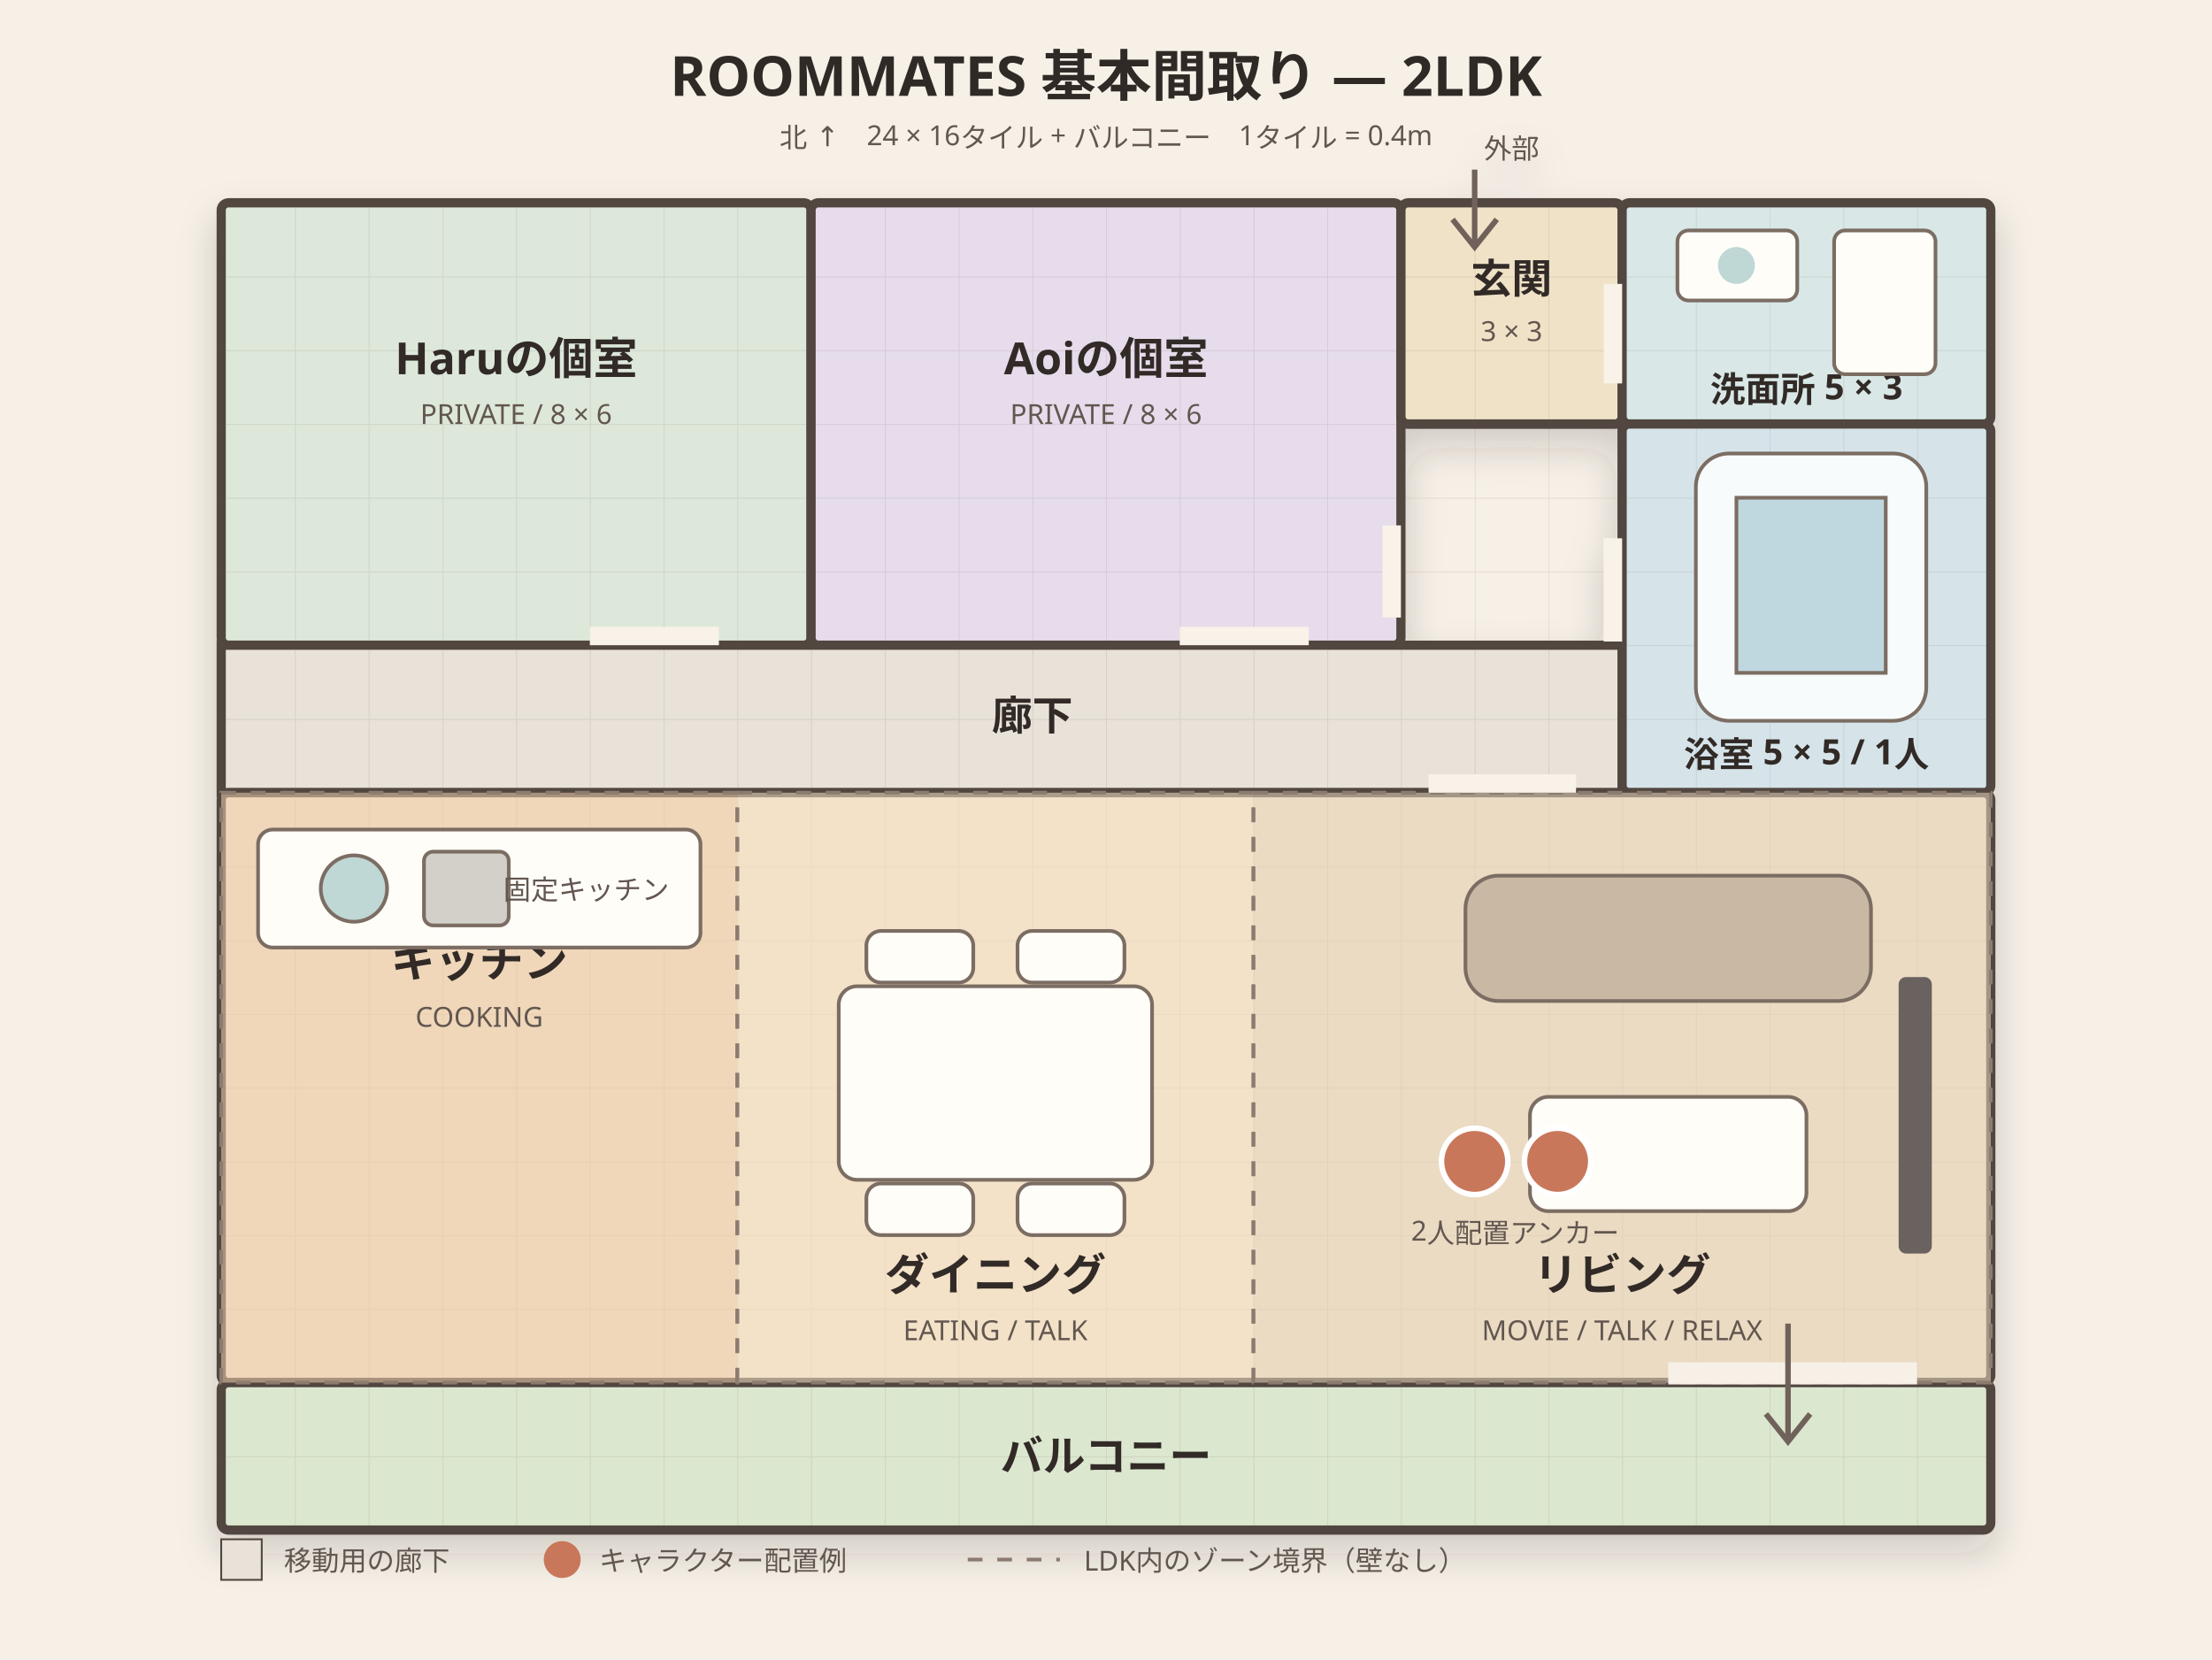
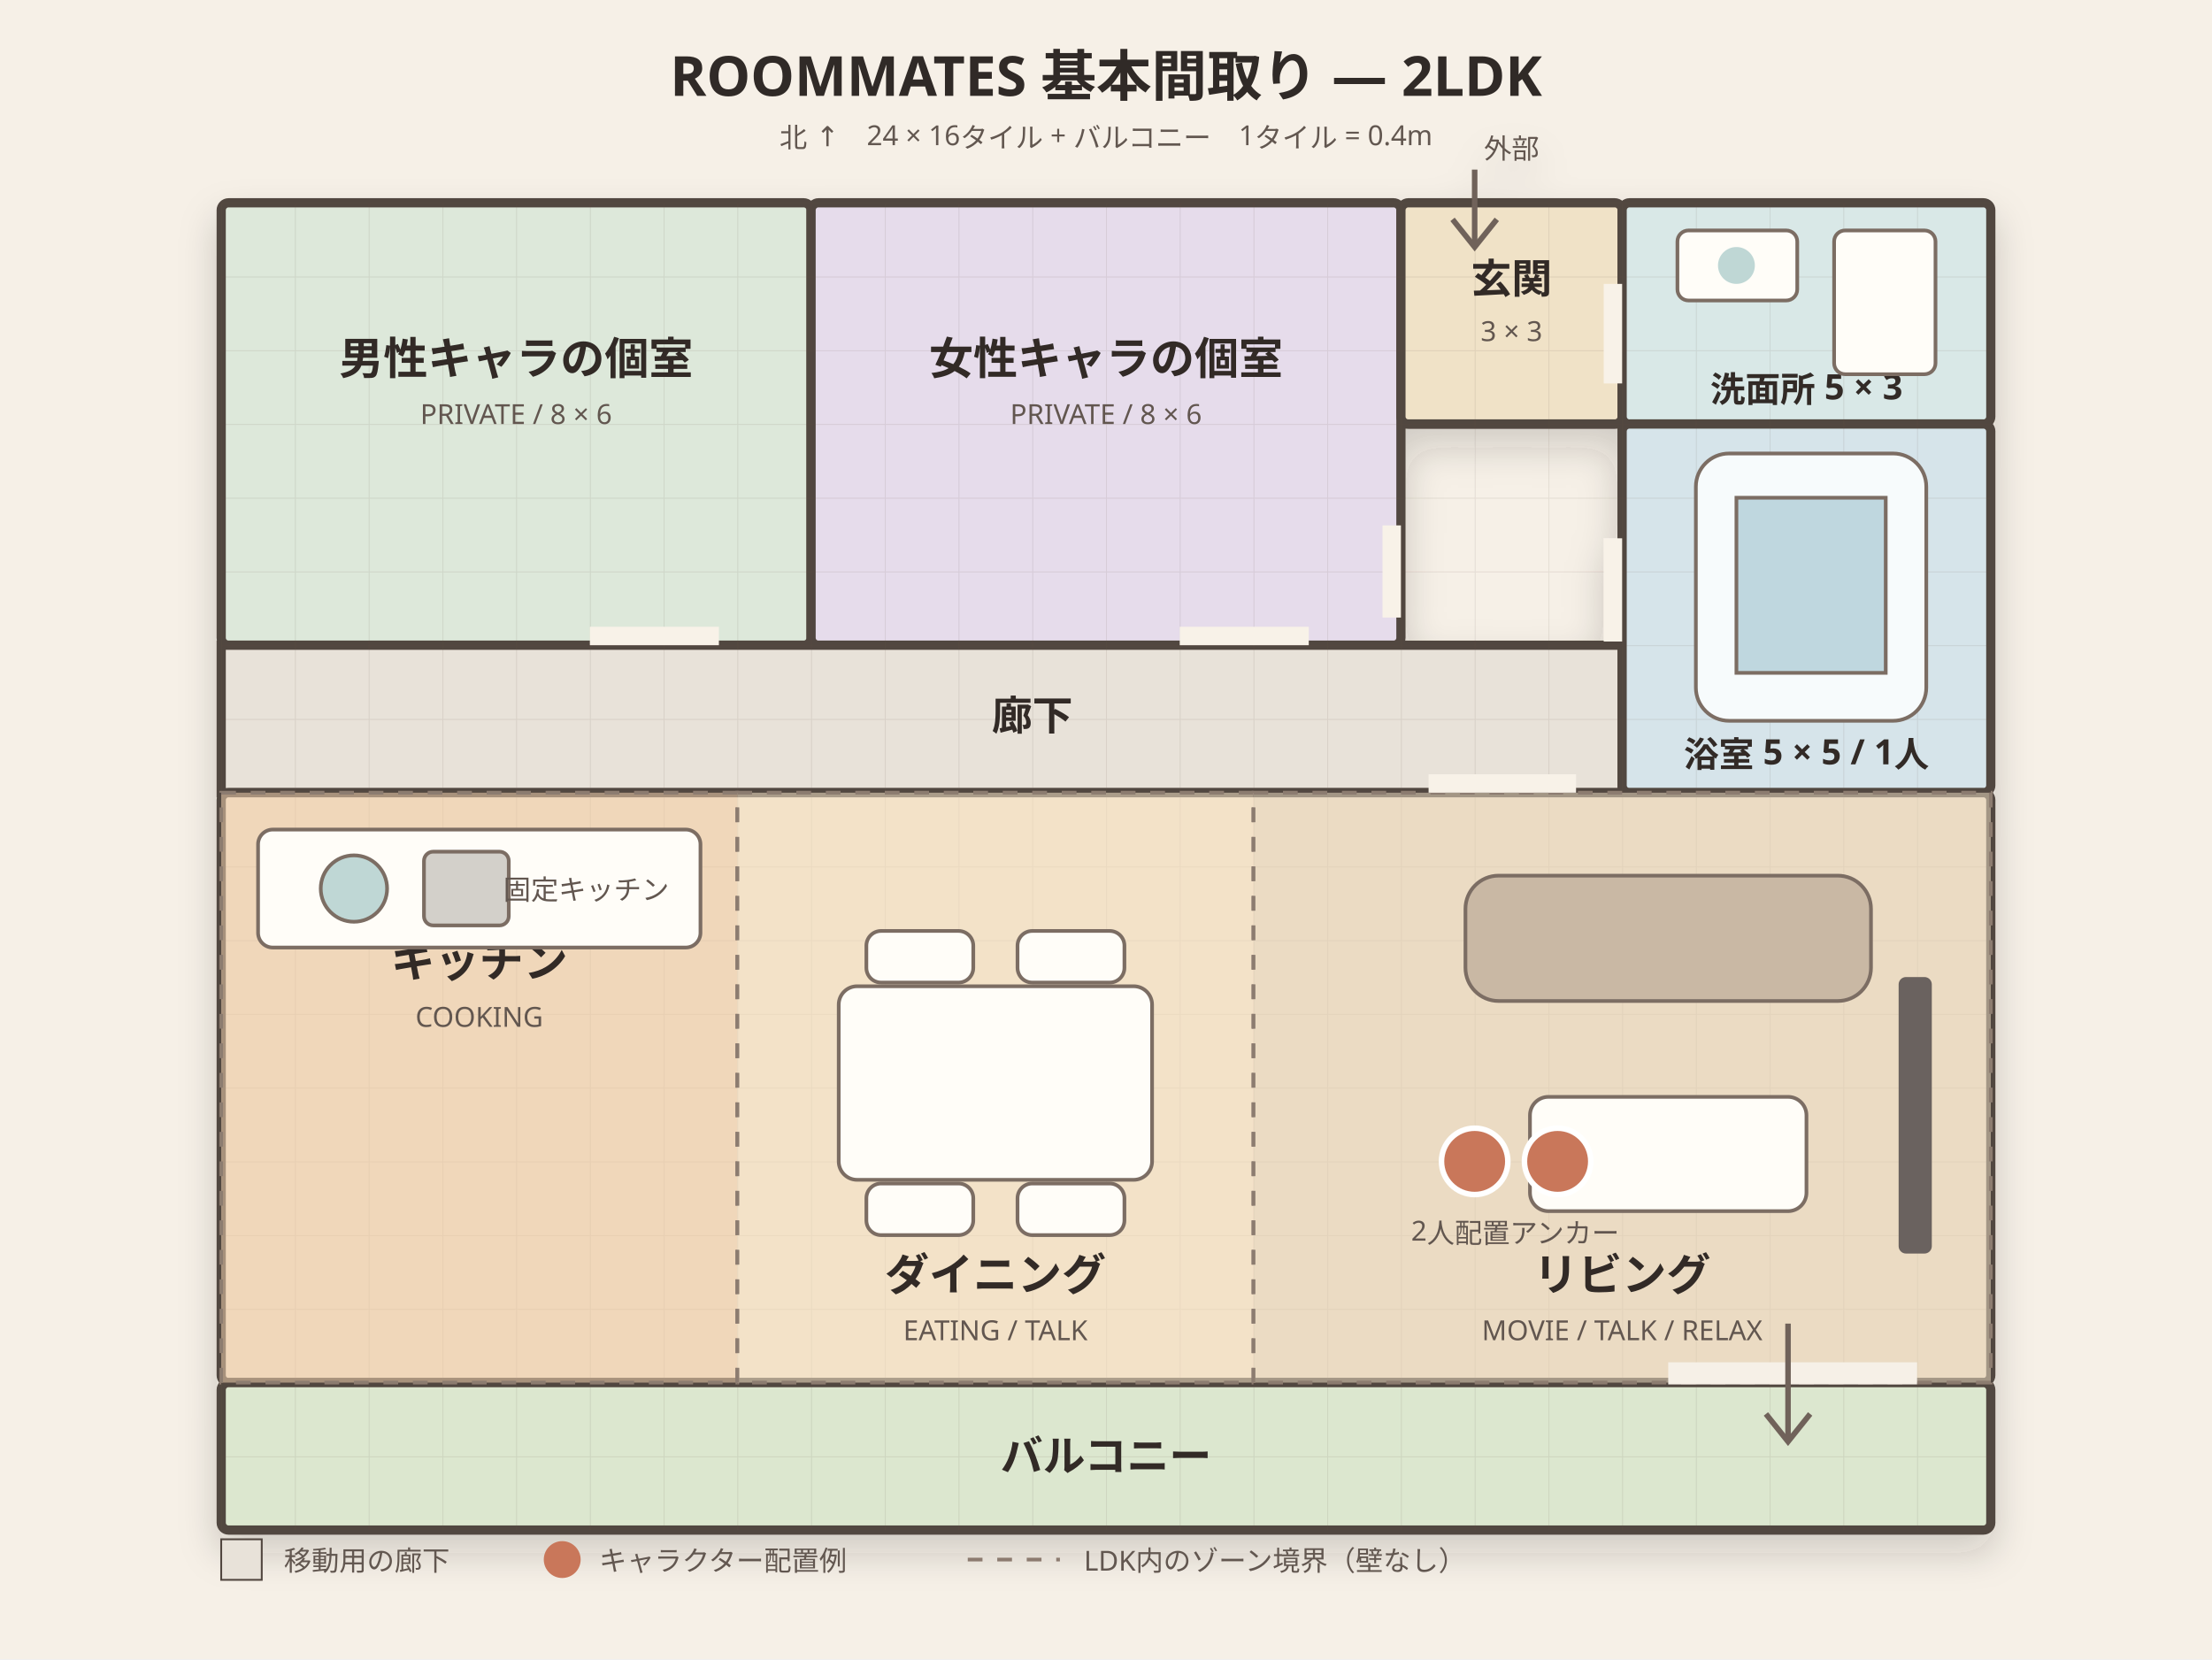
<svg xmlns="http://www.w3.org/2000/svg" width="1200" height="900" viewBox="0 0 1200 900" role="img" aria-labelledby="title desc">
  <defs>
    <pattern id="grid" width="40" height="40" patternUnits="userSpaceOnUse">
      <path d="M 40 0 L 0 0 0 40" fill="none" stroke="#665B52" stroke-opacity="0.12" stroke-width="1" />
    </pattern>
    <filter id="shadow" x="-10%" y="-10%" width="120%" height="120%">
      <feDropShadow dx="0" dy="10" stdDeviation="10" flood-color="#342E2A" flood-opacity="0.18" />
    </filter>
    <style>
      .label { font-family: "Noto Sans JP", "Yu Gothic", sans-serif; fill: #302A27; font-weight: 700; text-anchor: middle; }
      .sub { font-family: "Noto Sans JP", "Yu Gothic", sans-serif; fill: #625750; font-size: 15px; text-anchor: middle; }
      .room { stroke: #51463F; stroke-width: 5; }
      .zone { stroke: #8C7B70; stroke-width: 2; stroke-dasharray: 8 8; }
      .door { stroke: #F8F2E8; stroke-width: 10; }
      .door-line { stroke: #6F625A; stroke-width: 3; fill: none; }
      .fixture { fill: #FFFDF8; stroke: #7B6D64; stroke-width: 2; }
    </style>
  </defs>
  <rect width="1200" height="900" fill="#F6F0E7" />
  <text x="600" y="52" class="label" font-size="30">ROOMMATES 基本間取り — 2LDK</text>
  <text x="600" y="80" class="sub">北 ↑　24 × 16タイル + バルコニー　1タイル = 0.4m</text>
  <g transform="translate(120 110)" filter="url(#shadow)">
    <rect x="0" y="0" width="320" height="240" rx="4" fill="#DDE8DA" class="room" />
    <rect x="320" y="0" width="320" height="240" rx="4" fill="#E6DCEB" class="room" />
    <rect x="640" y="0" width="120" height="120" rx="4" fill="#F0E2C7" class="room" />
    <rect x="760" y="0" width="200" height="120" rx="4" fill="#D9E8E7" class="room" />
    <path d="M640 120 H760 V240 H0 V320 H760 V120" fill="#E8E2D9" class="room" />
    <rect x="760" y="120" width="200" height="200" rx="4" fill="#D6E4EA" class="room" />
    <rect x="0" y="320" width="960" height="320" rx="4" fill="#F1DFC7" class="room" />
    <rect x="0" y="640" width="960" height="80" rx="4" fill="#DCE7CF" class="room" />
    <rect x="0" y="0" width="960" height="720" fill="url(#grid)" pointer-events="none" />
    <rect x="0" y="320" width="280" height="320" fill="#EFCFAF" fill-opacity="0.55" class="zone" />
    <rect x="280" y="320" width="280" height="320" fill="#F4E4C9" fill-opacity="0.55" class="zone" />
    <rect x="560" y="320" width="400" height="320" fill="#E5D6BF" fill-opacity="0.55" class="zone" />
-     <text x="160" y="93" class="label" font-size="24">Haruの個室</text>
+     <text x="160" y="93" class="label" font-size="24">男性キャラの個室</text>
    <text x="160" y="120" class="sub">PRIVATE / 8 × 6</text>
-     <text x="480" y="93" class="label" font-size="24">Aoiの個室</text>
+     <text x="480" y="93" class="label" font-size="24">女性キャラの個室</text>
    <text x="480" y="120" class="sub">PRIVATE / 8 × 6</text>
    <text x="700" y="49" class="label" font-size="22">玄関</text>
    <text x="700" y="75" class="sub">3 × 3</text>
    <text x="860" y="108" class="label" font-size="19">洗面所 5 × 3</text>
    <text x="440" y="286" class="label" font-size="22">廊下</text>
    <text x="860" y="306" class="label" font-size="19">浴室 5 × 5 / 1人</text>
    <text x="140" y="420" class="label" font-size="24">キッチン</text>
    <text x="140" y="447" class="sub">COOKING</text>
    <text x="420" y="590" class="label" font-size="24">ダイニング</text>
    <text x="420" y="617" class="sub">EATING / TALK</text>
    <text x="760" y="590" class="label" font-size="24">リビング</text>
    <text x="760" y="617" class="sub">MOVIE / TALK / RELAX</text>
    <text x="480" y="688" class="label" font-size="23">バルコニー</text>
    <rect x="20" y="340" width="240" height="64" rx="8" class="fixture" />
    <circle cx="72" cy="372" r="18" fill="#BFD7D5" stroke="#7B6D64" stroke-width="2" />
    <rect x="110" y="352" width="46" height="40" rx="5" fill="#D3D0CA" stroke="#7B6D64" stroke-width="2" />
    <text x="198" y="378" class="sub">固定キッチン</text>
    <rect x="335" y="425" width="170" height="105" rx="10" class="fixture" />
    <rect x="350" y="395" width="58" height="28" rx="8" class="fixture" />
    <rect x="432" y="395" width="58" height="28" rx="8" class="fixture" />
    <rect x="350" y="532" width="58" height="28" rx="8" class="fixture" />
    <rect x="432" y="532" width="58" height="28" rx="8" class="fixture" />
    <rect x="675" y="365" width="220" height="68" rx="18" fill="#C9B8A4" stroke="#7B6D64" stroke-width="2" />
    <rect x="710" y="485" width="150" height="62" rx="10" class="fixture" />
    <rect x="910" y="420" width="18" height="150" rx="4" fill="#6B625E" />
    <rect x="800" y="136" width="125" height="145" rx="18" fill="#F7FBFC" stroke="#7B6D64" stroke-width="2" />
    <path d="M822 160 H903 V255 H822 Z" fill="#BFD7DF" stroke="#7B6D64" stroke-width="2" />
    <rect x="790" y="15" width="65" height="38" rx="6" class="fixture" />
    <circle cx="822" cy="34" r="10" fill="#BFD7D5" />
    <rect x="875" y="15" width="55" height="78" rx="6" class="fixture" />
    <path d="M200 235 H270" class="door" />
    <path d="M520 235 H590" class="door" />
    <path d="M635 175 V225" class="door" />
    <path d="M755 44 V98" class="door" />
    <path d="M755 182 V238" class="door" />
    <path d="M655 315 H735" class="door" />
    <path d="M785 635 H920" stroke="#F6F0E7" stroke-width="12" />
    <path d="M680 -18 V24" class="door-line" />
    <path d="M668 9 L680 24 L692 9" class="door-line" />
    <text x="700" y="-24" class="sub">外部</text>
    <path d="M850 608 V672" class="door-line" />
    <path d="M838 657 L850 672 L862 657" class="door-line" />
    <g fill="#C9775A" stroke="#FFFFFF" stroke-width="3">
      <circle cx="680" cy="520" r="18" />
      <circle cx="725" cy="520" r="18" />
    </g>
    <text x="702" y="563" class="sub">2人配置アンカー</text>
  </g>
  <g transform="translate(120 855)">
    <rect x="0" y="-20" width="22" height="22" fill="#E8E2D9" stroke="#51463F" />
    <text x="34" y="-3" font-family="Noto Sans JP, Yu Gothic, sans-serif" font-size="15" fill="#625750">移動用の廊下</text>
    <circle cx="185" cy="-9" r="10" fill="#C9775A" />
    <text x="205" y="-3" font-family="Noto Sans JP, Yu Gothic, sans-serif" font-size="15" fill="#625750">キャラクター配置例</text>
    <line x1="405" y1="-9" x2="455" y2="-9" stroke="#8C7B70" stroke-width="2" stroke-dasharray="8 8" />
    <text x="468" y="-3" font-family="Noto Sans JP, Yu Gothic, sans-serif" font-size="15" fill="#625750">LDK内のゾーン境界（壁なし）</text>
  </g>
</svg>
